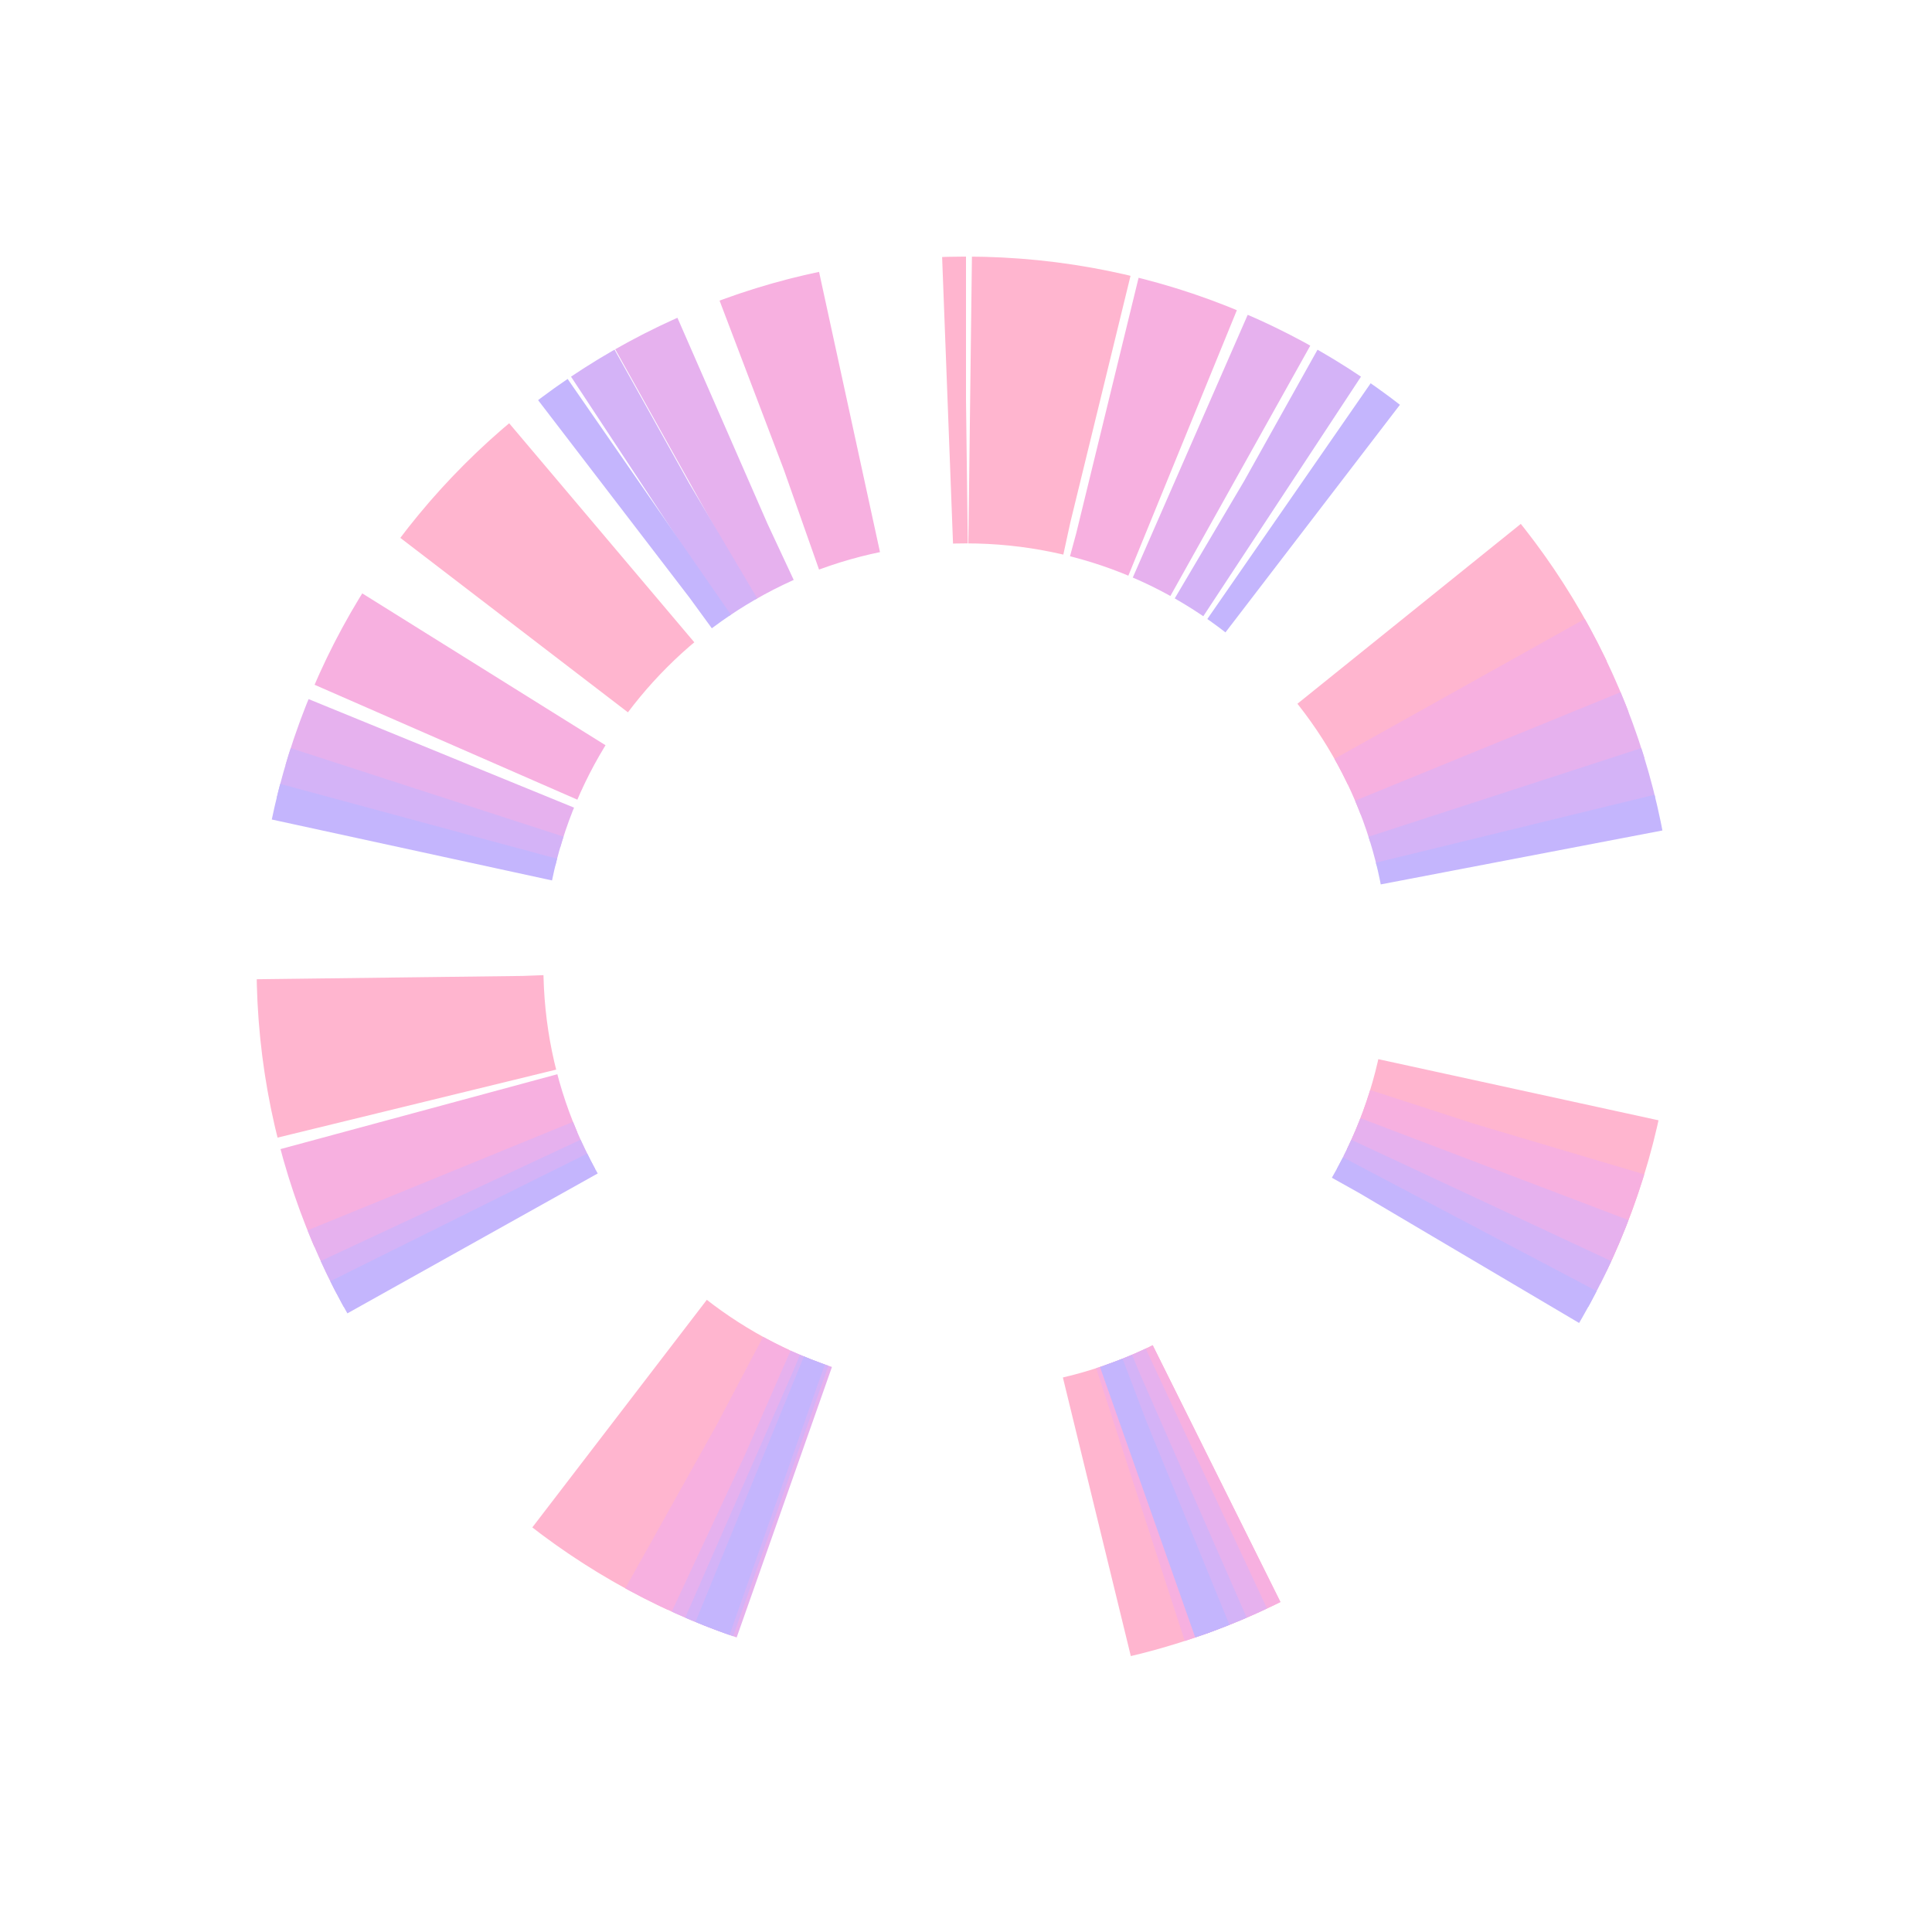
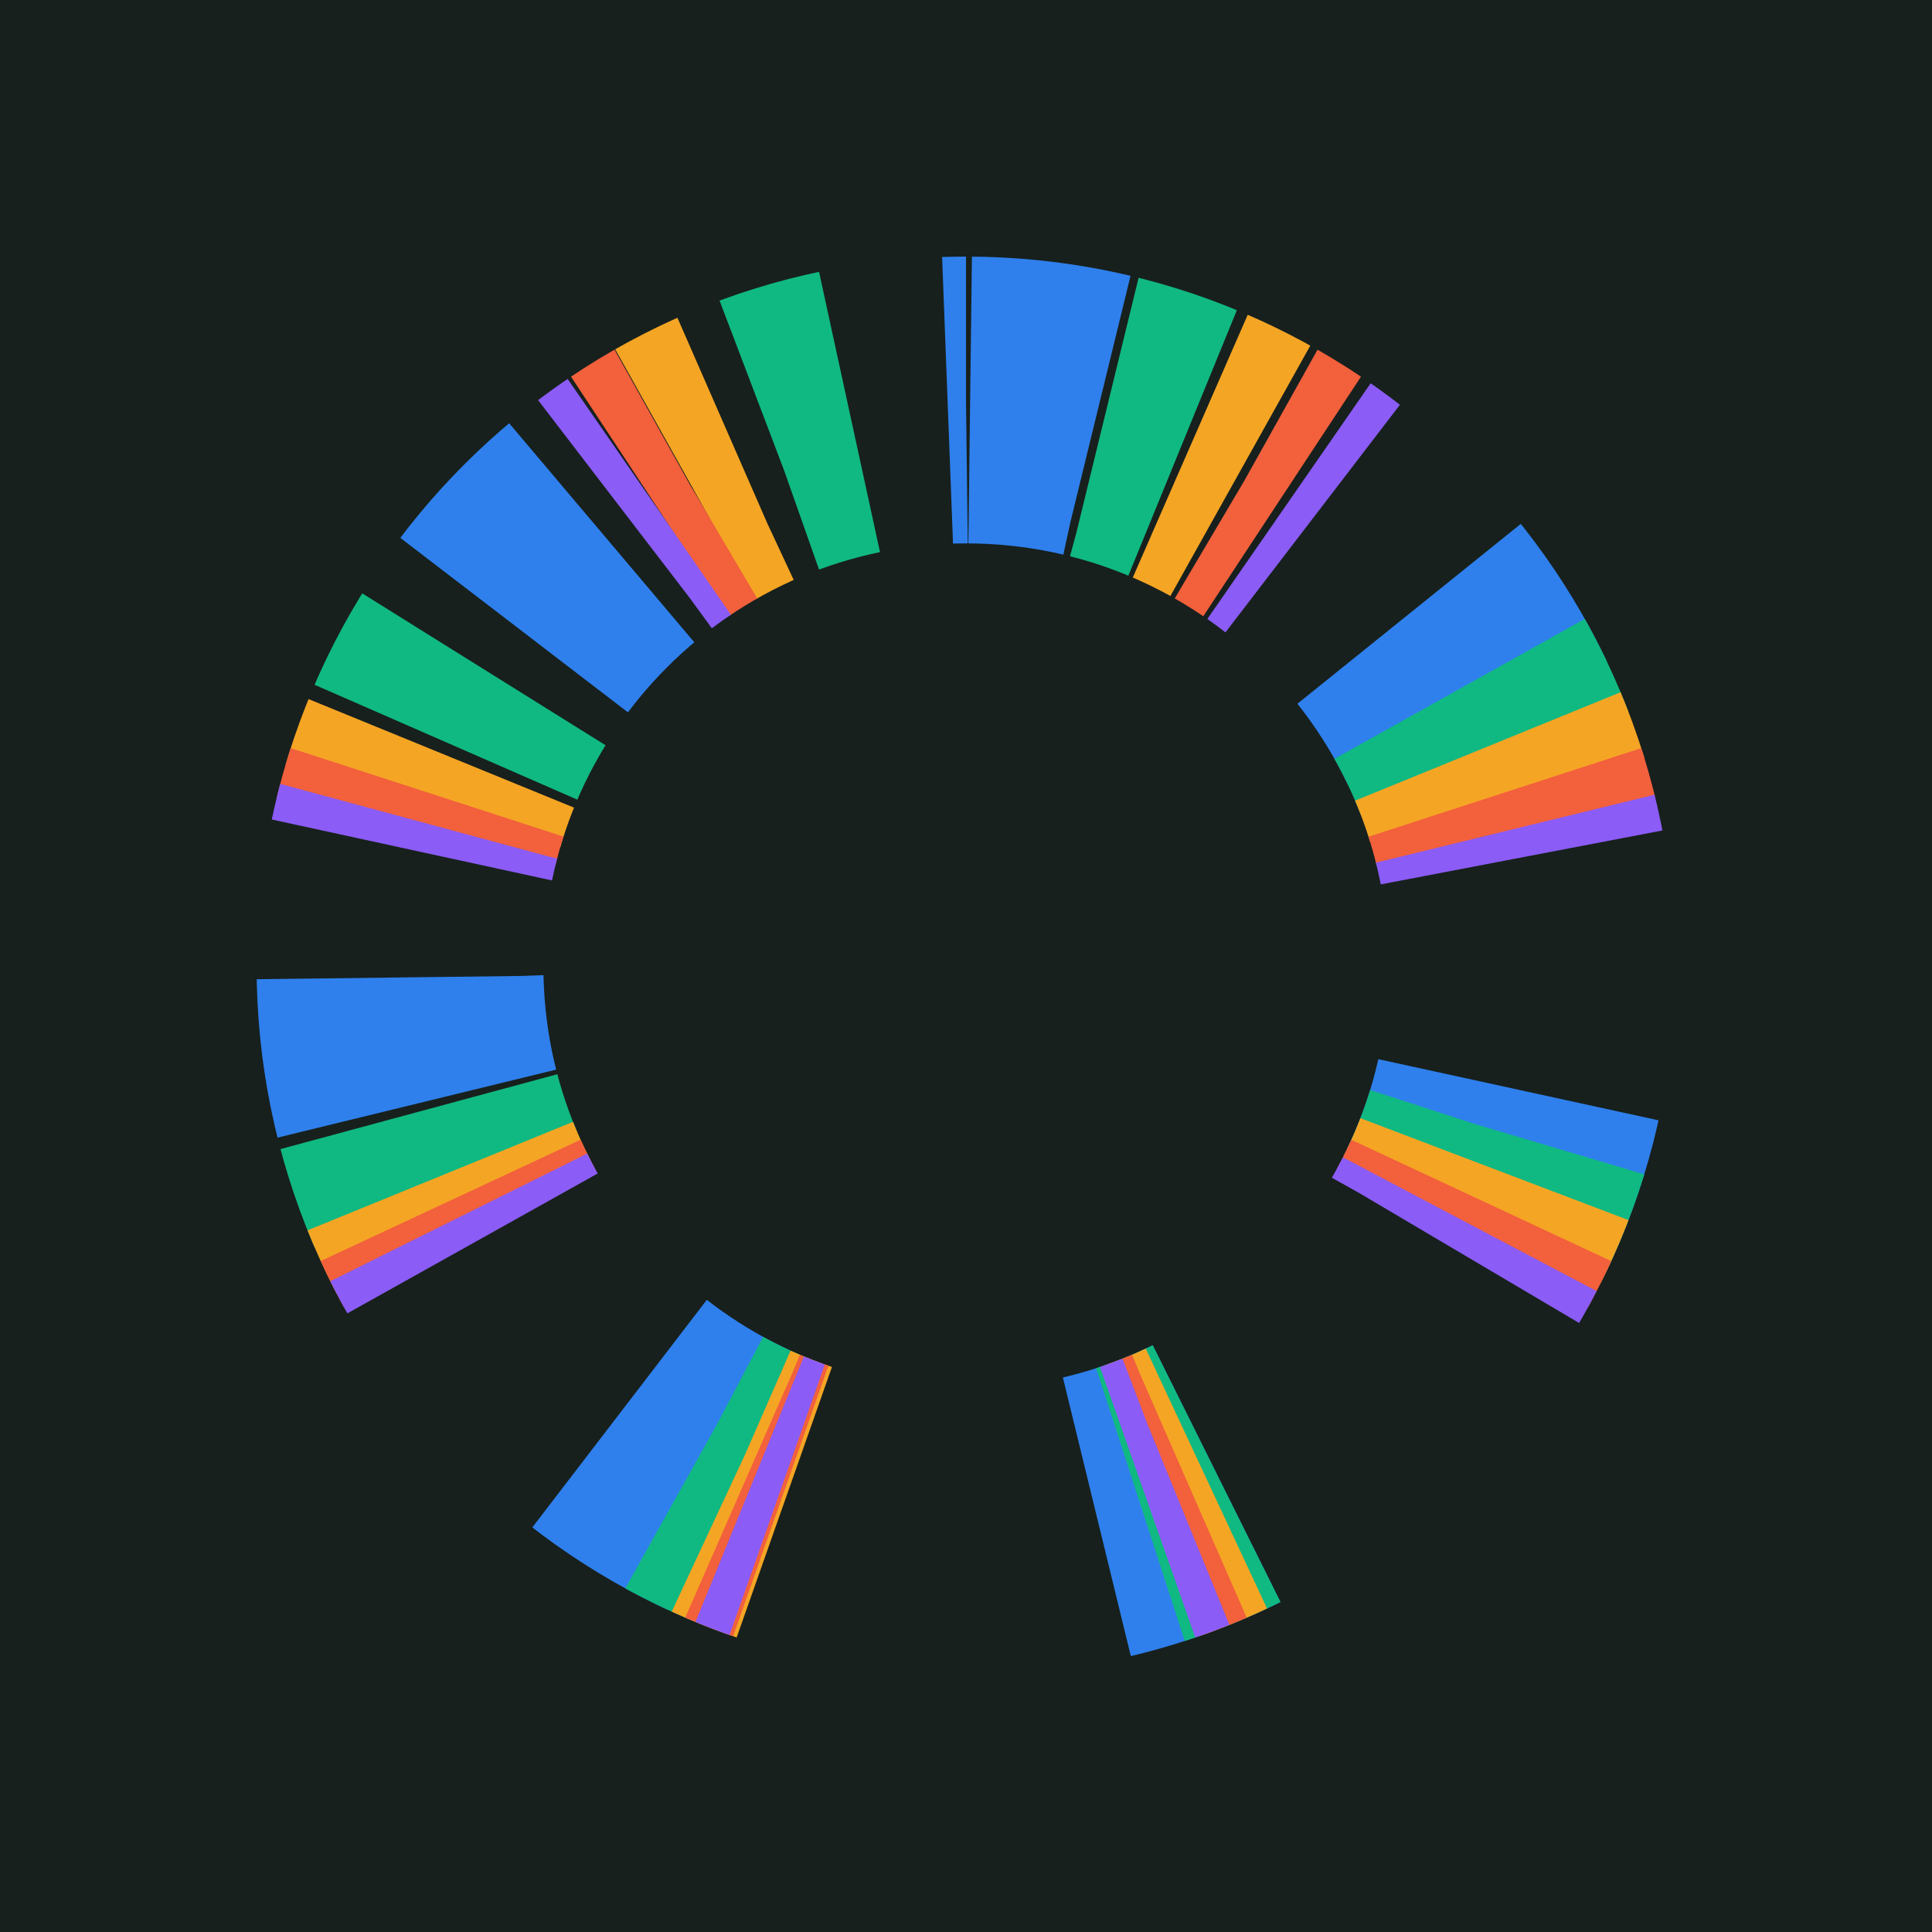
<svg xmlns="http://www.w3.org/2000/svg" viewBox="0 0 512 512">
-   <rect width="512" height="512" fill="#ffffff" />
+   <rect width="512" height="512" fill="#17201d" />
  <g fill="none" stroke-width="76" transform="rotate(-90 256 256)">
-     <circle cx="256" cy="256" r="150" pathLength="100" stroke="#ffb5cf" stroke-dasharray="33.8 100" stroke-dashoffset="-1.1" />
-     <circle cx="256" cy="256" r="150" pathLength="100" stroke="#f7b0e0" stroke-dasharray="21.8 100" stroke-dashoffset="-37.1" />
-     <circle cx="256" cy="256" r="150" pathLength="100" stroke="#e6b1ee" stroke-dasharray="14.8 100" stroke-dashoffset="-61.1" />
-     <circle cx="256" cy="256" r="150" pathLength="100" stroke="#d4b3f7" stroke-dasharray="10.8 100" stroke-dashoffset="-78.1" />
-     <circle cx="256" cy="256" r="150" pathLength="100" stroke="#c4b5fd" stroke-dasharray="7.8 100" stroke-dashoffset="-91.1" />
+     <circle cx="256" cy="256" r="150" pathLength="100" stroke="#2f80ed" stroke-dasharray="33.8 100" stroke-dashoffset="-1.1" />
+     <circle cx="256" cy="256" r="150" pathLength="100" stroke="#10b981" stroke-dasharray="21.8 100" stroke-dashoffset="-37.1" />
+     <circle cx="256" cy="256" r="150" pathLength="100" stroke="#f5a524" stroke-dasharray="14.8 100" stroke-dashoffset="-61.1" />
+     <circle cx="256" cy="256" r="150" pathLength="100" stroke="#f2603c" stroke-dasharray="10.8 100" stroke-dashoffset="-78.1" />
+     <circle cx="256" cy="256" r="150" pathLength="100" stroke="#8b5cf6" stroke-dasharray="7.8 100" stroke-dashoffset="-91.1" />
  </g>
</svg>
